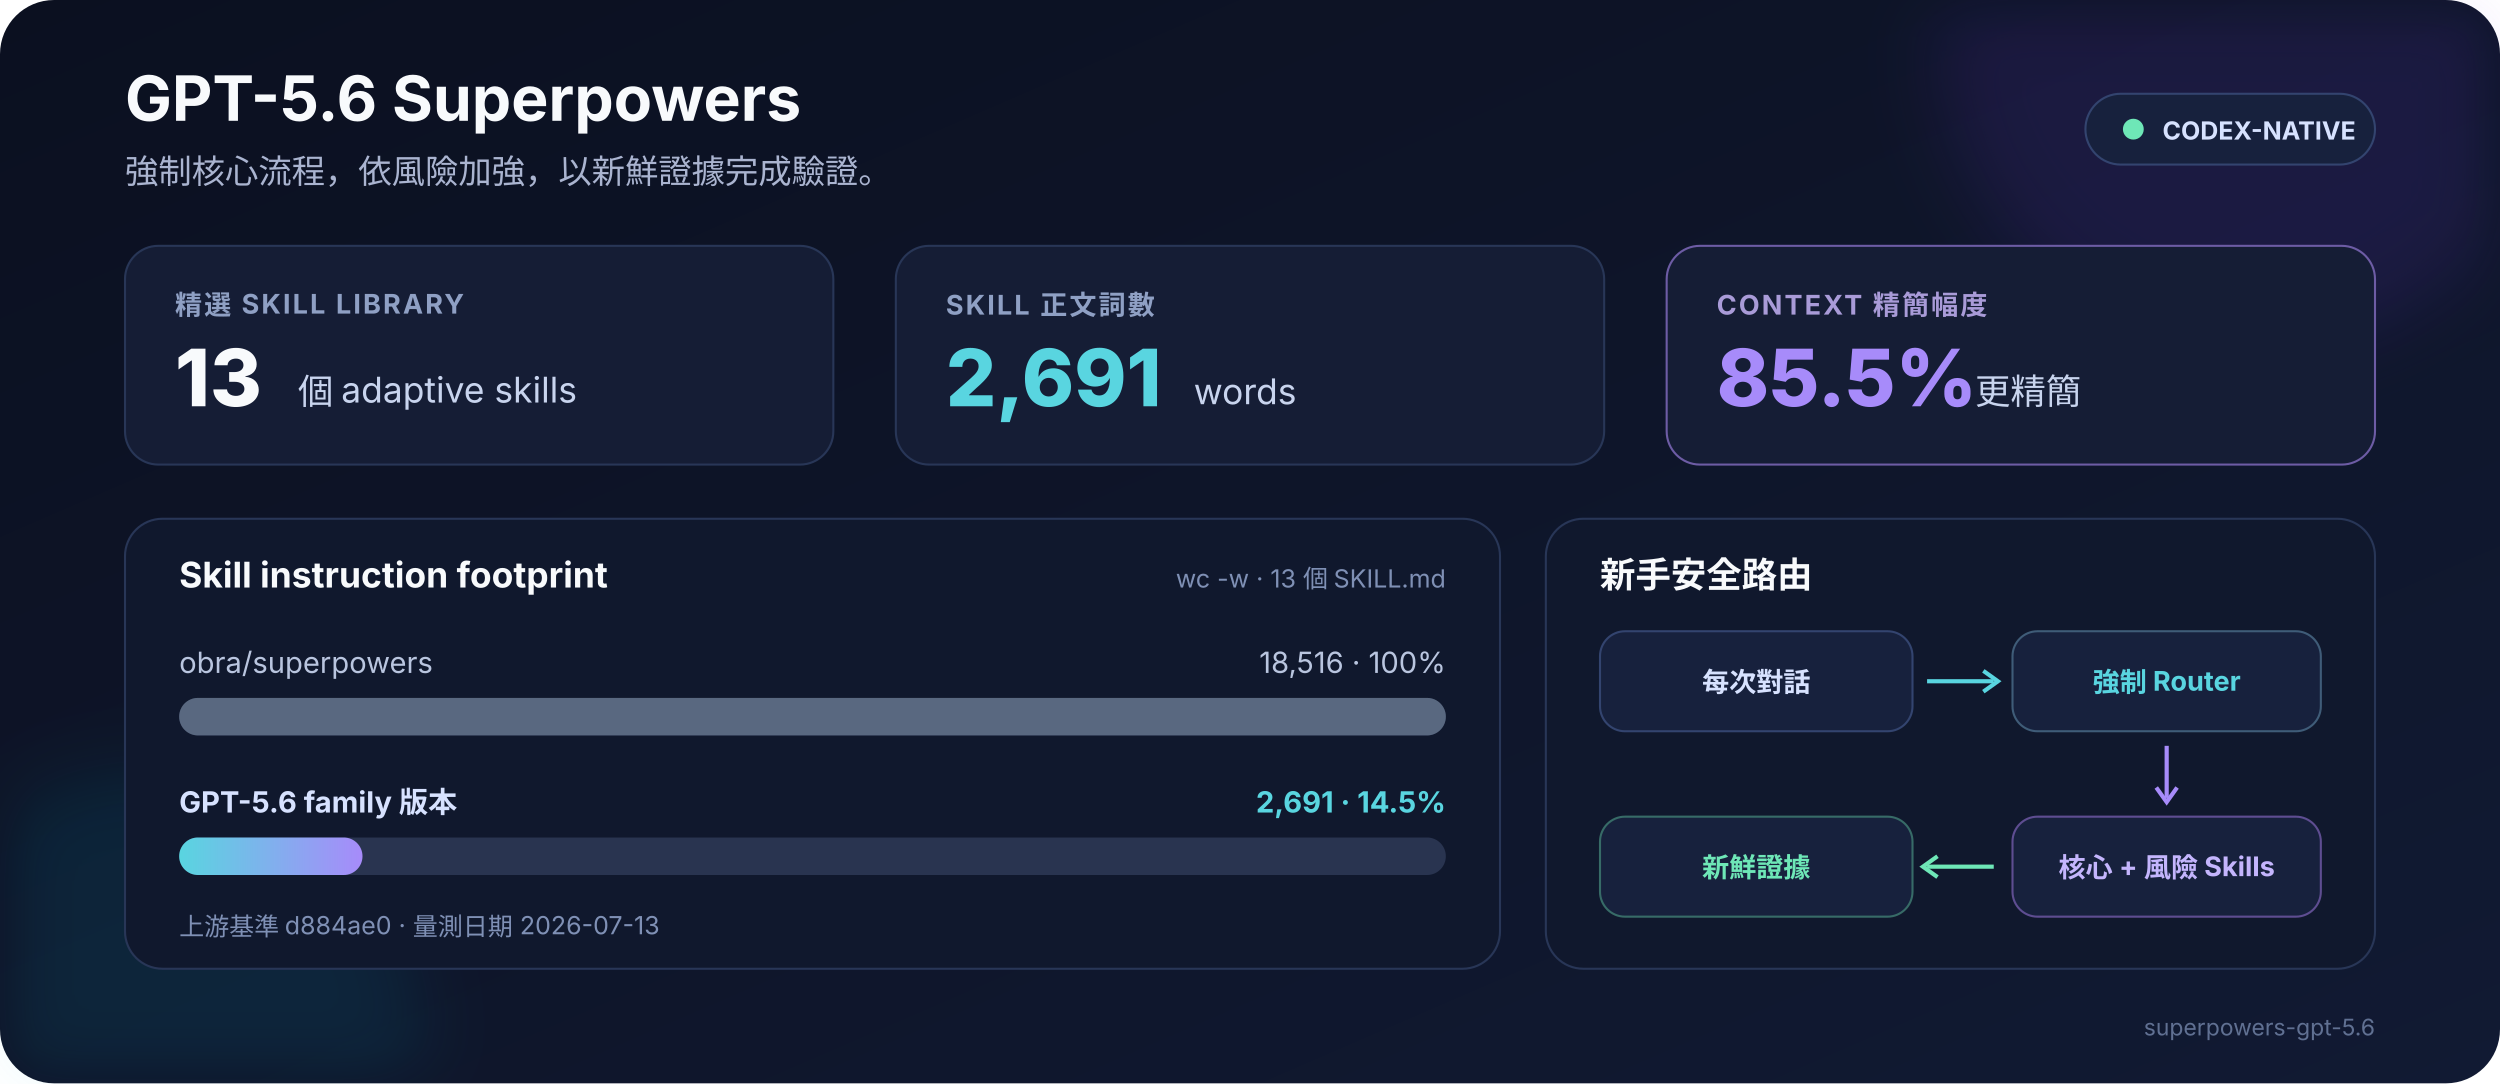
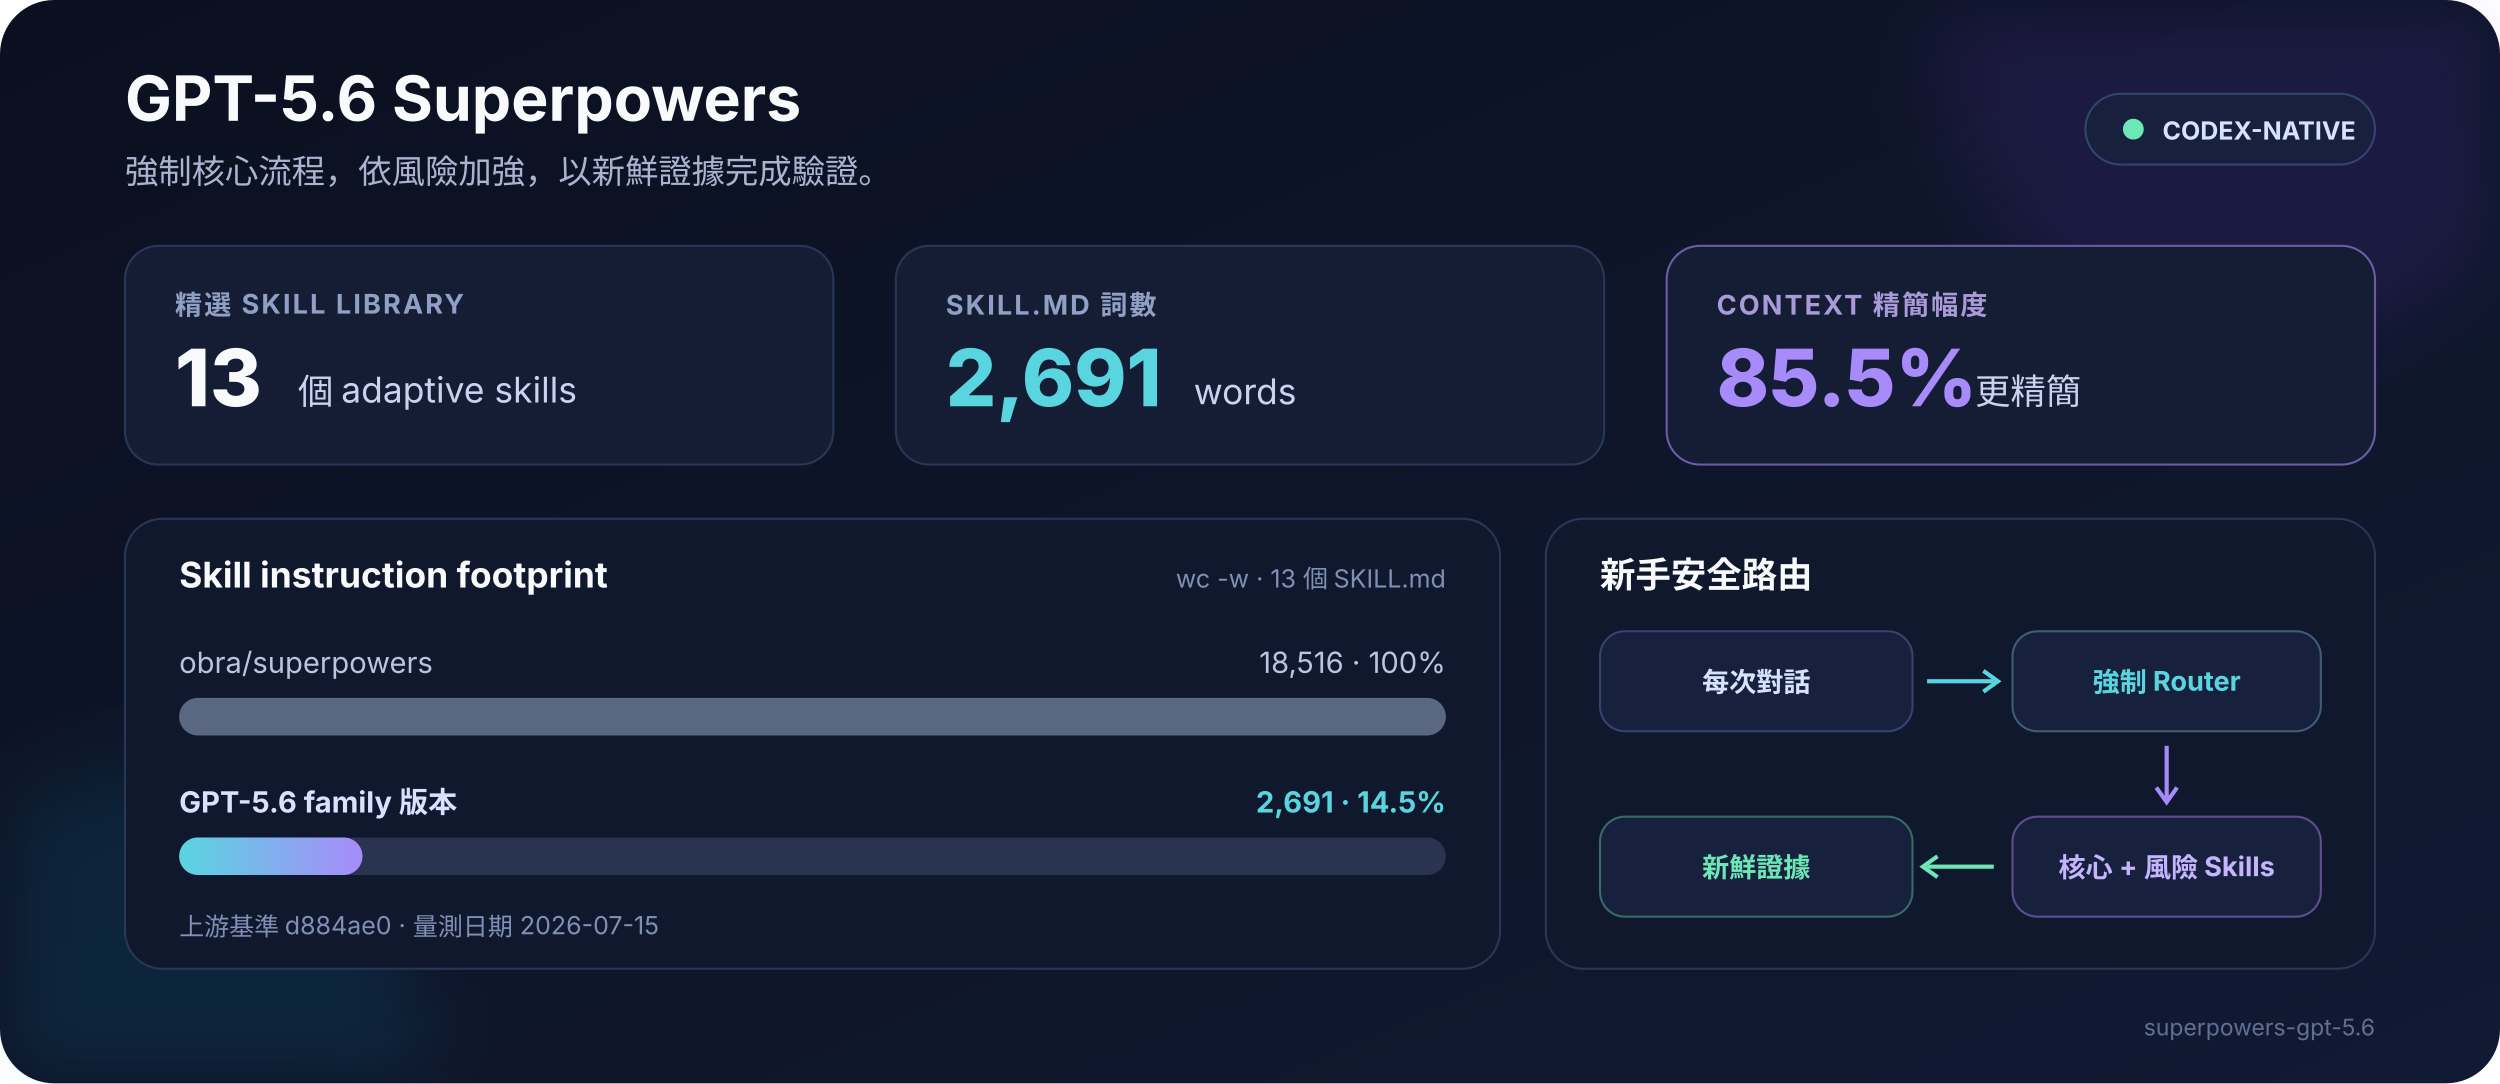
<svg xmlns="http://www.w3.org/2000/svg" width="1200" height="520" viewBox="0 0 1200 520" role="img" aria-labelledby="title desc">
  <defs>
    <linearGradient id="background" x1="0" y1="0" x2="1" y2="1">
      <stop offset="0" stop-color="#0b1020" />
      <stop offset="1" stop-color="#111a33" />
    </linearGradient>
    <linearGradient id="accent" x1="0" y1="0" x2="1" y2="0">
      <stop offset="0" stop-color="#59d5e0" />
      <stop offset="1" stop-color="#a78bfa" />
    </linearGradient>
    <filter id="glow" x="-30%" y="-30%" width="160%" height="160%">
      <feGaussianBlur stdDeviation="18" />
    </filter>
  </defs>
  <rect width="1200" height="520" rx="26" fill="url(#background)" />
  <circle cx="1080" cy="18" r="150" fill="#7c3aed" opacity="0.12" filter="url(#glow)" />
  <circle cx="72" cy="500" r="130" fill="#06b6d4" opacity="0.10" filter="url(#glow)" />
  <g font-family="Inter, 'Noto Sans TC', 'PingFang TC', 'Microsoft JhengHei', ui-sans-serif, system-ui, sans-serif">
    <text x="60" y="58" fill="#f8fafc" font-size="30" font-weight="750">GPT-5.6 Superpowers</text>
    <text x="60" y="88" fill="#aab4d0" font-size="16">強制核心流程，依風險加強，以新鮮證據完成驗證。</text>
    <rect x="1001" y="45" width="139" height="34" rx="17" fill="#17213d" stroke="#33446f" />
    <circle cx="1024" cy="62" r="5" fill="#6ee7b7" />
    <text x="1038" y="67" fill="#d7e2ff" font-size="12" font-weight="650">CODEX-NATIVE</text>
    <g>
      <rect x="60" y="118" width="340" height="105" rx="16" fill="#151d35" stroke="#283657" />
      <text x="84" y="151" fill="#8fa0c4" font-size="13" font-weight="650" letter-spacing="1">精選 SKILL LIBRARY</text>
      <text x="84" y="195" fill="#f8fafc" font-size="38" font-weight="760">13</text>
      <text x="143" y="194" fill="#c8d4ee" font-size="17">個 adaptive skills</text>
      <rect x="430" y="118" width="340" height="105" rx="16" fill="#151d35" stroke="#283657" />
-       <text x="454" y="151" fill="#8fa0c4" font-size="13" font-weight="650" letter-spacing="1">SKILL 正文詞數</text>
+       <text x="454" y="151" fill="#8fa0c4" font-size="13" font-weight="650" letter-spacing="1">SKILL.MD 詞數</text>
      <text x="454" y="195" fill="#59d5e0" font-size="38" font-weight="760">2,691</text>
      <text x="573" y="194" fill="#c8d4ee" font-size="17">words</text>
      <rect x="800" y="118" width="340" height="105" rx="16" fill="#151d35" stroke="#6d5ca5" />
      <text x="824" y="151" fill="#a99bd8" font-size="13" font-weight="650" letter-spacing="1">CONTEXT 精簡幅度</text>
      <text x="824" y="195" fill="#a78bfa" font-size="38" font-weight="760">85.5%</text>
      <text x="948" y="194" fill="#c8d4ee" font-size="17">更精簡</text>
    </g>
    <g>
      <rect x="60" y="249" width="660" height="216" rx="18" fill="#10182d" stroke="#283657" />
      <text x="86" y="282" fill="#f8fafc" font-size="17" font-weight="700">Skill instruction footprint</text>
      <text x="694" y="282" fill="#7f90b5" font-size="12" text-anchor="end">wc -w · 13 個 SKILL.md</text>
      <text x="86" y="323" fill="#b9c5df" font-size="14">obra/superpowers</text>
      <text x="694" y="323" fill="#b9c5df" font-size="14" text-anchor="end">18,516 · 100%</text>
      <rect x="86" y="335" width="608" height="18" rx="9" fill="#293450" />
      <rect x="86" y="335" width="608" height="18" rx="9" fill="#64748b" opacity="0.82" />
      <text x="86" y="390" fill="#d7e2ff" font-size="14" font-weight="650">GPT-5.6 family 版本</text>
      <text x="694" y="390" fill="#59d5e0" font-size="14" font-weight="700" text-anchor="end">2,691 · 14.5%</text>
      <rect x="86" y="402" width="608" height="18" rx="9" fill="#293450" />
      <rect x="86" y="402" width="88" height="18" rx="9" fill="url(#accent)" />
-       <text x="86" y="449" fill="#7f90b5" font-size="12">上游基準 d884ae0 · 量測日期 2026-07-13</text>
+       <text x="86" y="449" fill="#7f90b5" font-size="12">上游基準 d884ae0 · 量測日期 2026-07-15</text>
    </g>
    <g>
      <rect x="742" y="249" width="398" height="216" rx="18" fill="#10182d" stroke="#283657" />
      <text x="768" y="282" fill="#f8fafc" font-size="17" font-weight="700">新手安全路由</text>
      <rect x="768" y="303" width="150" height="48" rx="12" fill="#17213d" stroke="#33446f" />
      <text x="843" y="332" fill="#d7e2ff" font-size="13" font-weight="650" text-anchor="middle">每次對話</text>
      <path d="M925 327h32" stroke="#59d5e0" stroke-width="2" />
      <path d="m952 322 7 5-7 5" fill="none" stroke="#59d5e0" stroke-width="2" />
      <rect x="966" y="303" width="148" height="48" rx="12" fill="#17213d" stroke="#3f5c78" />
      <text x="1040" y="332" fill="#59d5e0" font-size="13" font-weight="700" text-anchor="middle">強制 Router</text>
      <path d="M1040 358v25" stroke="#a78bfa" stroke-width="2" />
      <path d="m1035 378 5 7 5-7" fill="none" stroke="#a78bfa" stroke-width="2" />
      <rect x="966" y="392" width="148" height="48" rx="12" fill="#17213d" stroke="#5e4d91" />
      <text x="1040" y="421" fill="#c4b5fd" font-size="13" font-weight="700" text-anchor="middle">核心 + 風險 Skills</text>
      <path d="M957 416h-32" stroke="#6ee7b7" stroke-width="2" />
      <path d="m930 411-7 5 7 5" fill="none" stroke="#6ee7b7" stroke-width="2" />
      <rect x="768" y="392" width="150" height="48" rx="12" fill="#17213d" stroke="#376b67" />
      <text x="843" y="421" fill="#6ee7b7" font-size="13" font-weight="700" text-anchor="middle">新鮮證據</text>
    </g>
    <text x="1140" y="497" fill="#607092" font-size="11" text-anchor="end">superpowers-gpt-5.6</text>
  </g>
</svg>
